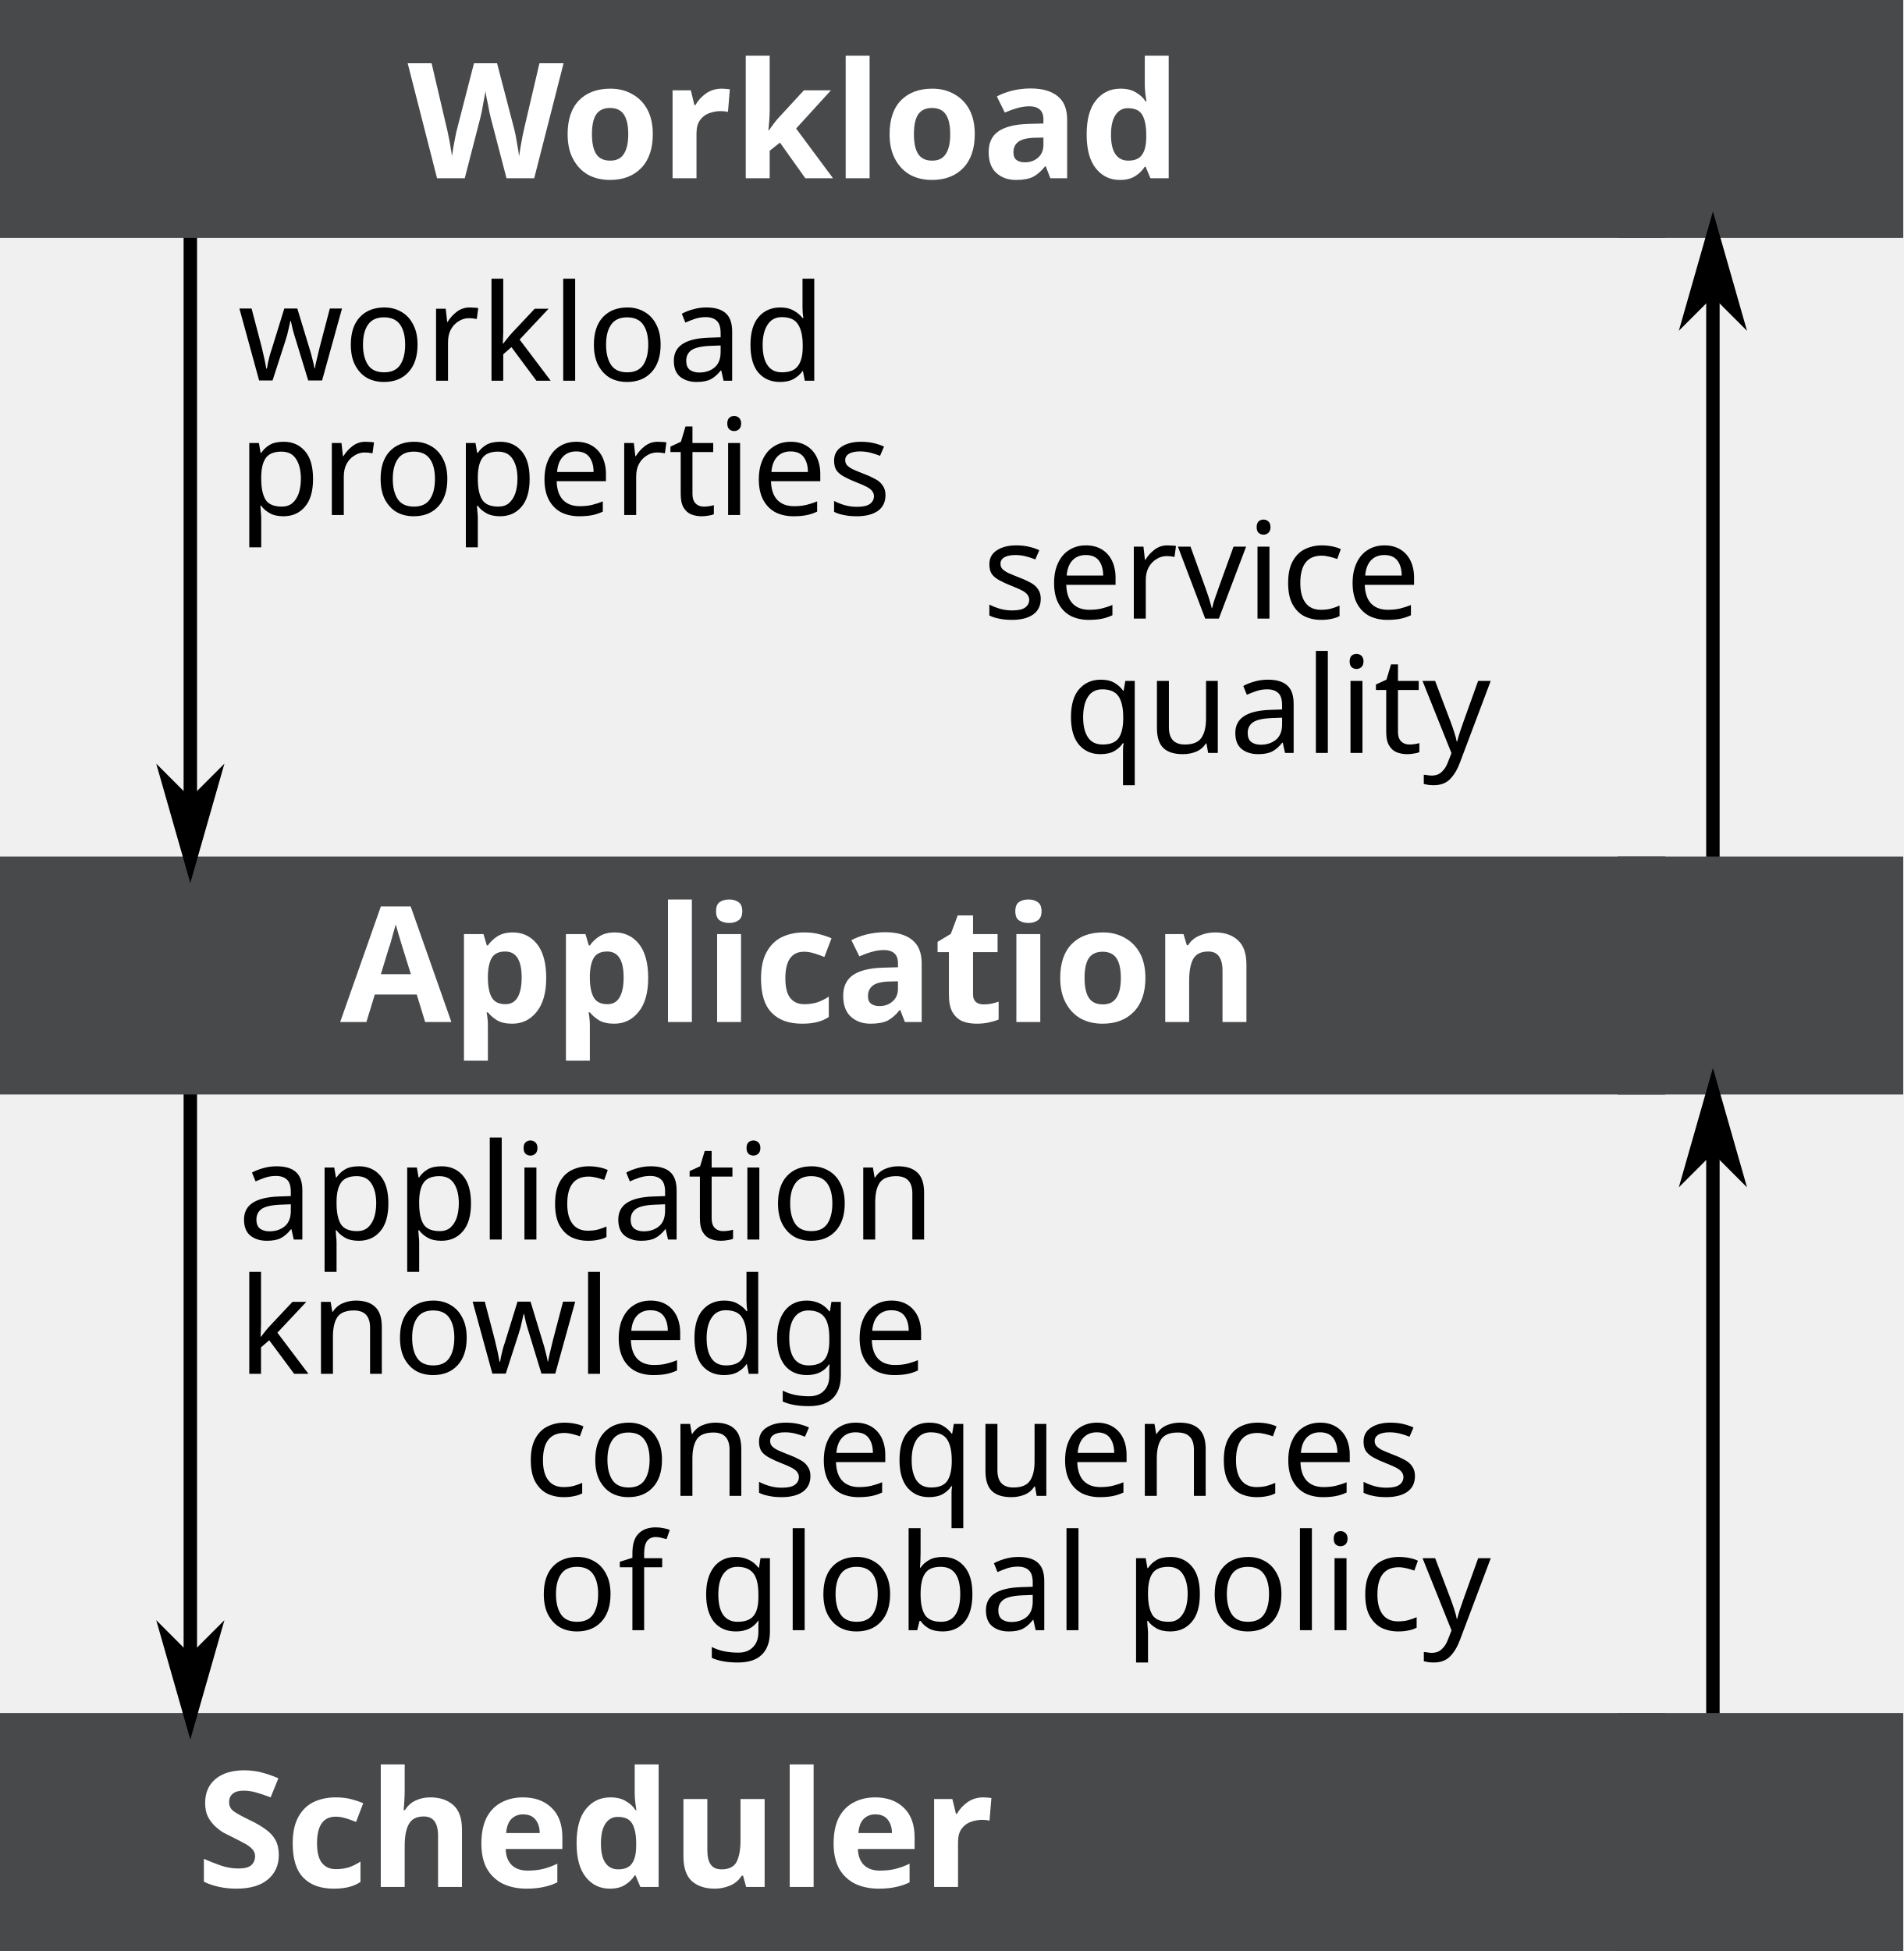
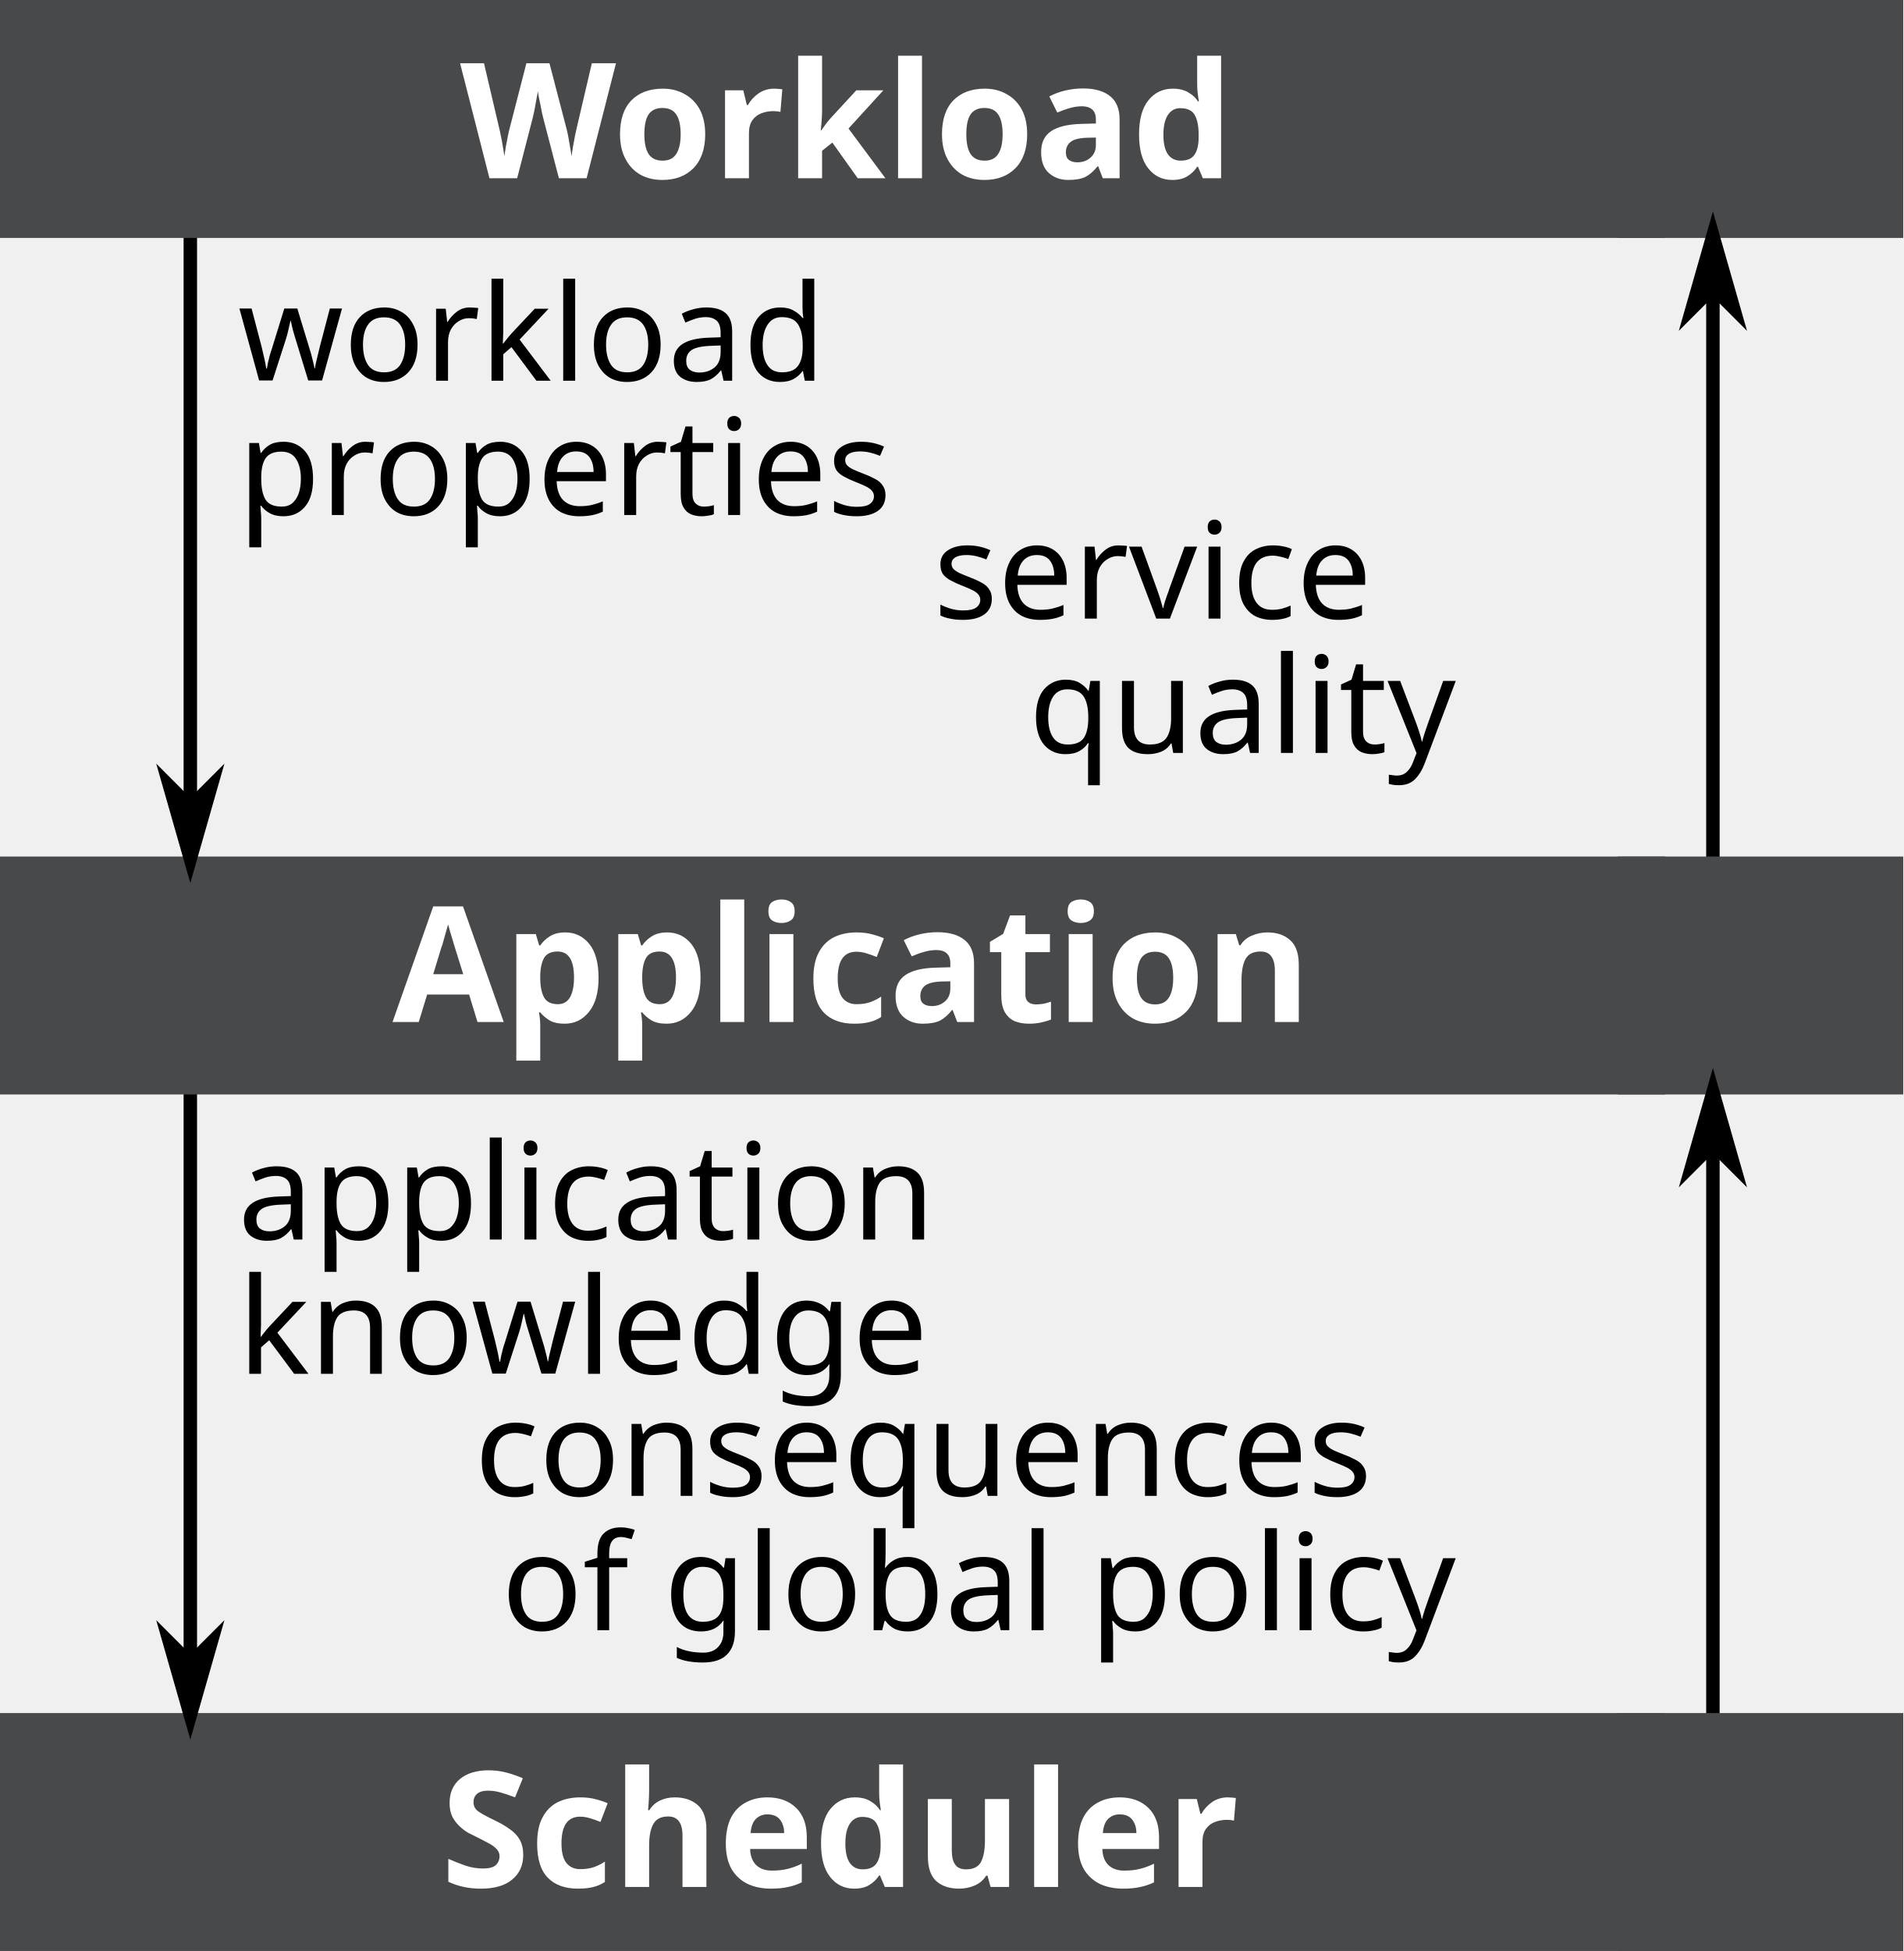
<svg xmlns="http://www.w3.org/2000/svg" width="4cm" height="4.1cm" id="svg2" version="1.1" viewBox="0 0 141.732 145.276">
  <defs id="defs4">
    <marker orient="auto" refY="0.0" refX="0.0" id="Arrow1Mend" style="overflow:visible;">
      <path id="path3832" d="M 0.0,0.0 L 5.0,-5.0 L -12.5,0.0 L 5.0,5.0 L 0.0,0.0 z " style="fill-rule:evenodd;stroke:#000000;stroke-width:1.0pt;marker-start:none;" transform="scale(0.4) rotate(180) translate(10,0)" />
    </marker>
  </defs>
  <rect style="fill:#48494b;fill-opacity:1;fill-rule:evenodd;stroke:none" id="rect4063" width="21.26" height="17.717" x="120.472" y="-2.8515624e-06" />
  <g id="g6769" transform="translate(0,-907.0853)">
    <path style="fill:none;stroke:#000000;stroke-width:1px;stroke-linecap:butt;stroke-linejoin:miter;stroke-opacity:1;marker-end:url(#Arrow1Mend)" d="m 127.559,974.408 0,-49.606" id="path7102" />
-     <text id="text7306" y="953.148" x="124.016" style="font-style:normal;font-variant:normal;font-weight:300;font-stretch:normal;font-size:10px;line-height:100%;font-family:'Gill Sans';-inkscape-font-specification:'Gill Sans Light';text-align:end;letter-spacing:0px;word-spacing:0px;writing-mode:lr-tb;text-anchor:end;fill:#000000;fill-opacity:1;stroke:none" xml:space="preserve">
-       <tspan id="tspan7310" y="953.148" x="124.016">service</tspan>
-       <tspan y="963.148" x="124.016" id="tspan7314">quality</tspan>
+     <text id="text7306" y="953.148" x="124.016" style="font-style:normal;font-variant:normal;font-weight:300;font-stretch:normal;line-height:0%;font-family:'Gill Sans';-inkscape-font-specification:'Gill Sans Light';text-align:end;letter-spacing:0px;word-spacing:0px;writing-mode:lr-tb;text-anchor:end;fill:#000000;fill-opacity:1;stroke:none" xml:space="preserve">
+       <tspan id="tspan7310" y="953.148" x="124.016" style="font-size:10px;line-height:1">service</tspan>
+       <tspan y="963.148" x="124.016" id="tspan7314" style="font-size:10px;line-height:1">quality</tspan>
    </text>
  </g>
  <rect style="fill:#48494b;fill-opacity:1;stroke:none" id="rect4075" width="21.26" height="17.717" x="120.472" y="63.78" />
  <g id="g6775" transform="translate(0,-907.0853)">
    <path style="fill:none;stroke:#000000;stroke-width:1px;stroke-linecap:butt;stroke-linejoin:miter;stroke-opacity:1;marker-end:url(#Arrow1Mend)" d="m 127.559,1038.188 0,-49.606" id="path7100" />
-     <text xml:space="preserve" style="font-style:normal;font-variant:normal;font-weight:300;font-stretch:normal;font-size:10px;line-height:100%;font-family:'Gill Sans';-inkscape-font-specification:'Gill Sans Light';text-align:end;letter-spacing:0px;word-spacing:0px;writing-mode:lr-tb;text-anchor:end;fill:#000000;fill-opacity:1;stroke:none" x="124.016" y="1018.471" id="text7300">
-       <tspan id="tspan7302" x="124.016" y="1018.471">consequences</tspan>
-       <tspan x="124.016" y="1028.471" id="tspan7304">of global policy</tspan>
+     <text xml:space="preserve" style="font-style:normal;font-variant:normal;font-weight:300;font-stretch:normal;line-height:0%;font-family:'Gill Sans';-inkscape-font-specification:'Gill Sans Light';text-align:end;letter-spacing:0px;word-spacing:0px;writing-mode:lr-tb;text-anchor:end;fill:#000000;fill-opacity:1;stroke:none" x="124.016" y="1018.471" id="text7300">
+       <tspan id="tspan7302" x="124.016" y="1018.471" style="font-size:10px;line-height:1">consequences</tspan>
+       <tspan x="124.016" y="1028.471" id="tspan7304" style="font-size:10px;line-height:1">of global policy</tspan>
    </text>
  </g>
  <rect style="fill:#48494b;fill-opacity:1;stroke:none" id="rect4077" width="21.26" height="17.717" x="120.472" y="127.559" />
  <g id="g6797" transform="translate(0,-907.0853)">
    <rect style="fill:#48494b;fill-opacity:1;stroke:none" id="rect3761" width="124.016" height="17.716" x="0" y="1034.644" />
-     <text xml:space="preserve" style="font-style:normal;font-weight:normal;font-size:40px;line-height:125%;font-family:Sans;letter-spacing:0px;word-spacing:0px;fill:#000000;fill-opacity:1;stroke:none" x="70.356" y="1047.595" id="text3763">
+     <text xml:space="preserve" style="font-style:normal;font-weight:normal;line-height:0%;font-family:sans-serif;letter-spacing:0px;word-spacing:0px;fill:#000000;fill-opacity:1;stroke:none" x="70.356" y="1047.595" id="text3763">
      <tspan id="tspan3765" x="70.356" y="1047.595" style="font-style:normal;font-variant:normal;font-weight:bold;font-stretch:normal;font-size:12px;line-height:125%;font-family:'Gill Sans';-inkscape-font-specification:'Gill Sans Bold';text-align:center;writing-mode:lr-tb;text-anchor:middle;fill:#ffffff;fill-opacity:1">Scheduler</tspan>
    </text>
  </g>
  <g id="g6781" transform="translate(0,-907.0853)">
    <path style="fill:none;stroke:#000000;stroke-width:1px;stroke-linecap:butt;stroke-linejoin:miter;stroke-opacity:1;marker-end:url(#Arrow1Mend)" d="m 14.173,985.038 0,49.606" id="path7098" />
-     <text xml:space="preserve" style="font-style:normal;font-variant:normal;font-weight:300;font-stretch:normal;font-size:12px;line-height:100%;font-family:'Gill Sans';-inkscape-font-specification:'Gill Sans Light';text-align:center;letter-spacing:0px;word-spacing:0px;writing-mode:lr-tb;text-anchor:middle;fill:#000000;fill-opacity:1;stroke:none" x="17.717" y="999.38" id="text7294">
+     <text xml:space="preserve" style="font-style:normal;font-variant:normal;font-weight:300;font-stretch:normal;line-height:0%;font-family:'Gill Sans';-inkscape-font-specification:'Gill Sans Light';text-align:center;letter-spacing:0px;word-spacing:0px;writing-mode:lr-tb;text-anchor:middle;fill:#000000;fill-opacity:1;stroke:none" x="17.717" y="999.38" id="text7294">
      <tspan id="tspan7296" x="17.717" y="999.38" style="font-style:normal;font-variant:normal;font-weight:300;font-stretch:normal;font-size:10px;line-height:100%;font-family:'Gill Sans';-inkscape-font-specification:'Gill Sans Light';text-align:start;writing-mode:lr-tb;text-anchor:start">application</tspan>
      <tspan x="17.717" y="1009.38" id="tspan7298" style="font-style:normal;font-variant:normal;font-weight:300;font-stretch:normal;font-size:10px;line-height:100%;font-family:'Gill Sans';-inkscape-font-specification:'Gill Sans Light';text-align:start;writing-mode:lr-tb;text-anchor:start">knowledge</tspan>
    </text>
  </g>
  <g id="g6792" transform="translate(0,-907.0853)">
    <rect style="fill:#48494b;fill-opacity:1;stroke:none" id="rect7090" width="124.016" height="17.717" x="-1.0813314e-06" y="970.865" />
-     <text id="text7092" y="983.186" x="71.224" style="font-style:normal;font-variant:normal;font-weight:300;font-stretch:normal;font-size:18px;line-height:125%;font-family:'Gill Sans';-inkscape-font-specification:'Gill Sans Light';text-align:start;letter-spacing:0px;word-spacing:0px;writing-mode:lr-tb;text-anchor:start;fill:#000000;fill-opacity:1;stroke:none" xml:space="preserve">
+     <text id="text7092" y="983.186" x="71.224" style="font-style:normal;font-variant:normal;font-weight:300;font-stretch:normal;line-height:0%;font-family:'Gill Sans';-inkscape-font-specification:'Gill Sans Light';text-align:start;letter-spacing:0px;word-spacing:0px;writing-mode:lr-tb;text-anchor:start;fill:#000000;fill-opacity:1;stroke:none" xml:space="preserve">
      <tspan style="font-style:normal;font-variant:normal;font-weight:bold;font-stretch:normal;font-size:12px;line-height:125%;font-family:'Gill Sans';-inkscape-font-specification:'Gill Sans Bold';text-align:center;writing-mode:lr-tb;text-anchor:middle;fill:#ffffff;fill-opacity:1" y="983.186" x="71.224" id="tspan7094">Application</tspan>
    </text>
  </g>
  <g id="g6763" transform="translate(0,-907.0853)">
    <path style="fill:none;stroke:#000000;stroke-width:1px;stroke-linecap:butt;stroke-linejoin:miter;stroke-opacity:1;marker-end:url(#Arrow1Mend)" d="m 14.173,921.259 0,49.606" id="path7096" />
-     <text xml:space="preserve" style="font-style:normal;font-variant:normal;font-weight:300;font-stretch:normal;font-size:12px;line-height:100%;font-family:'Gill Sans';-inkscape-font-specification:'Gill Sans Light';text-align:center;letter-spacing:0px;word-spacing:0px;writing-mode:lr-tb;text-anchor:middle;fill:#000000;fill-opacity:1;stroke:none" x="17.717" y="935.432" id="text7288">
+     <text xml:space="preserve" style="font-style:normal;font-variant:normal;font-weight:300;font-stretch:normal;line-height:0%;font-family:'Gill Sans';-inkscape-font-specification:'Gill Sans Light';text-align:center;letter-spacing:0px;word-spacing:0px;writing-mode:lr-tb;text-anchor:middle;fill:#000000;fill-opacity:1;stroke:none" x="17.717" y="935.432" id="text7288">
      <tspan id="tspan7290" x="17.717" y="935.432" style="font-style:normal;font-variant:normal;font-weight:300;font-stretch:normal;font-size:10px;line-height:100%;font-family:'Gill Sans';-inkscape-font-specification:'Gill Sans Light';text-align:start;writing-mode:lr-tb;text-anchor:start">workload</tspan>
      <tspan x="17.717" y="945.432" id="tspan7292" style="font-style:normal;font-variant:normal;font-weight:300;font-stretch:normal;font-size:10px;line-height:100%;font-family:'Gill Sans';-inkscape-font-specification:'Gill Sans Light';text-align:start;writing-mode:lr-tb;text-anchor:start">properties</tspan>
    </text>
  </g>
  <g id="g6787" transform="translate(0,-907.0853)">
    <rect style="fill:#48494b;fill-opacity:1;fill-rule:evenodd;stroke:none" id="rect2985" width="124.016" height="17.717" x="0" y="907.085" />
-     <text xml:space="preserve" style="font-style:normal;font-variant:normal;font-weight:300;font-stretch:normal;font-size:18px;line-height:125%;font-family:'Gill Sans';-inkscape-font-specification:'Gill Sans Light';text-align:start;letter-spacing:0px;word-spacing:0px;writing-mode:lr-tb;text-anchor:start;fill:#000000;fill-opacity:1;stroke:none" x="70.866" y="920.358" id="text3757">
+     <text xml:space="preserve" style="font-style:normal;font-variant:normal;font-weight:300;font-stretch:normal;line-height:0%;font-family:'Gill Sans';-inkscape-font-specification:'Gill Sans Light';text-align:start;letter-spacing:0px;word-spacing:0px;writing-mode:lr-tb;text-anchor:start;fill:#000000;fill-opacity:1;stroke:none" x="70.866" y="920.358" id="text3757">
      <tspan id="tspan3759" x="70.866" y="920.358" style="font-style:normal;font-variant:normal;font-weight:bold;font-stretch:normal;font-size:12px;line-height:125%;font-family:'Gill Sans';-inkscape-font-specification:'Gill Sans Bold';text-align:center;writing-mode:lr-tb;text-anchor:middle;fill:#ffffff;fill-opacity:1">Workload</tspan>
    </text>
  </g>
</svg>
